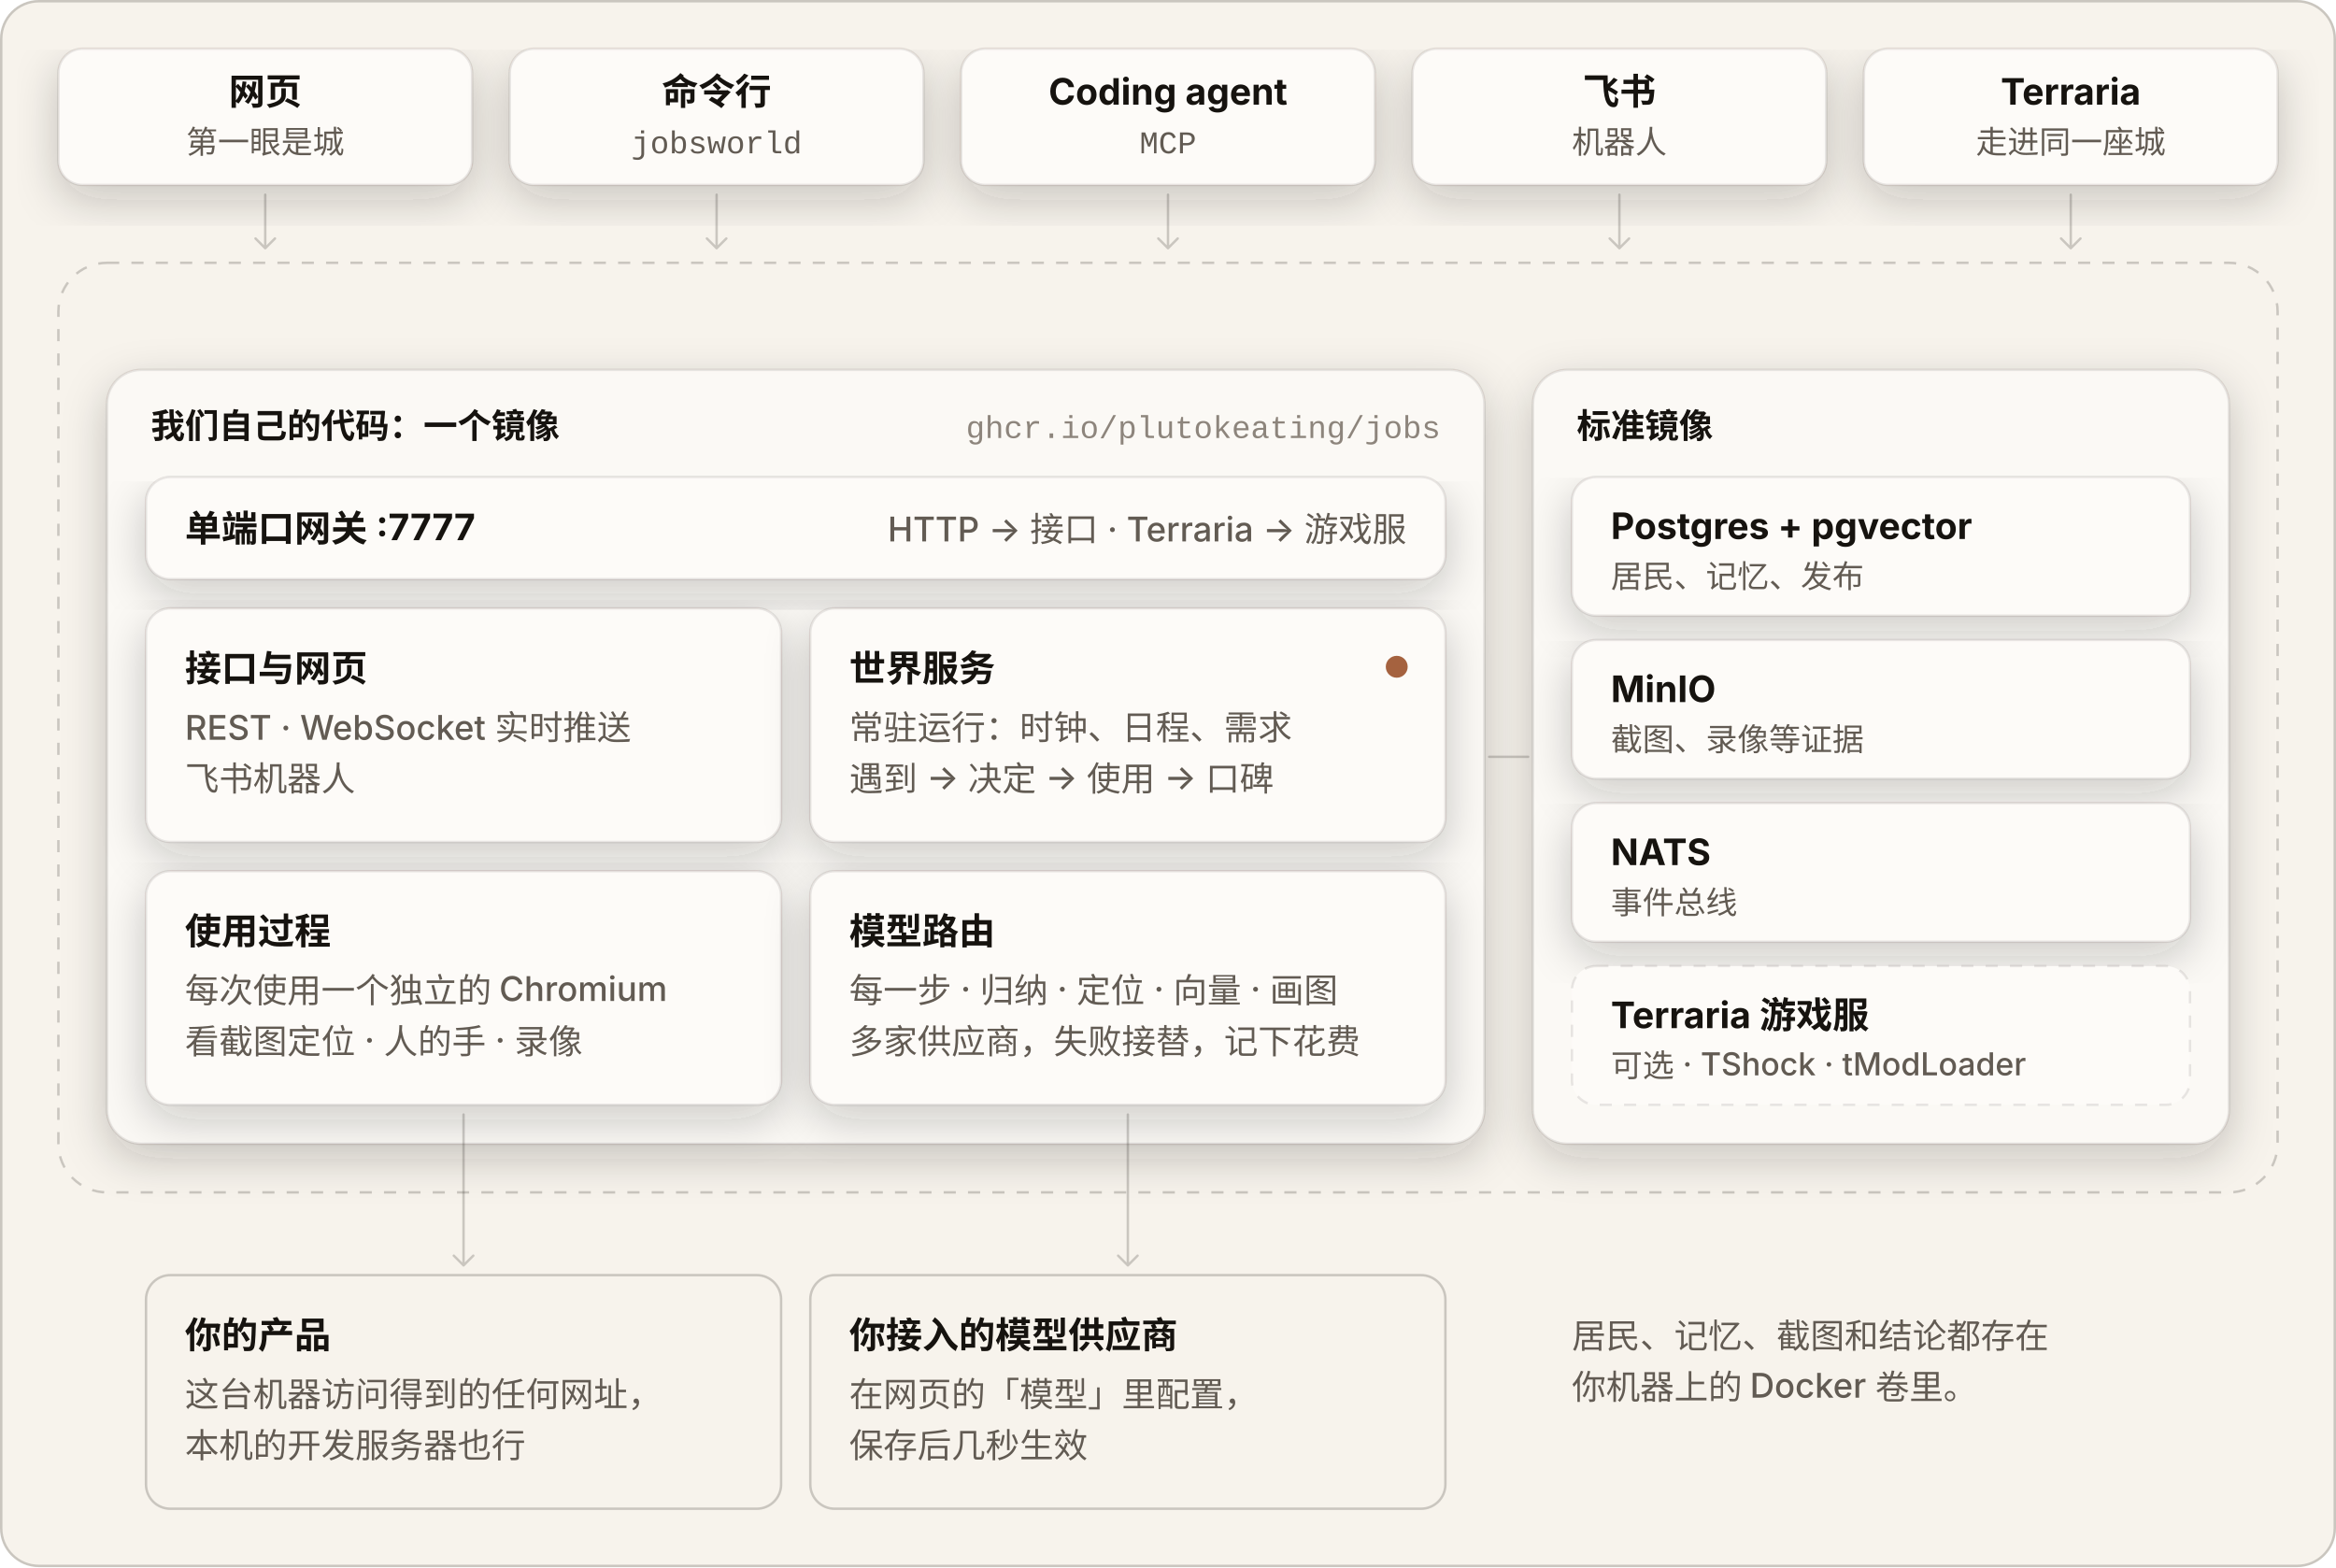
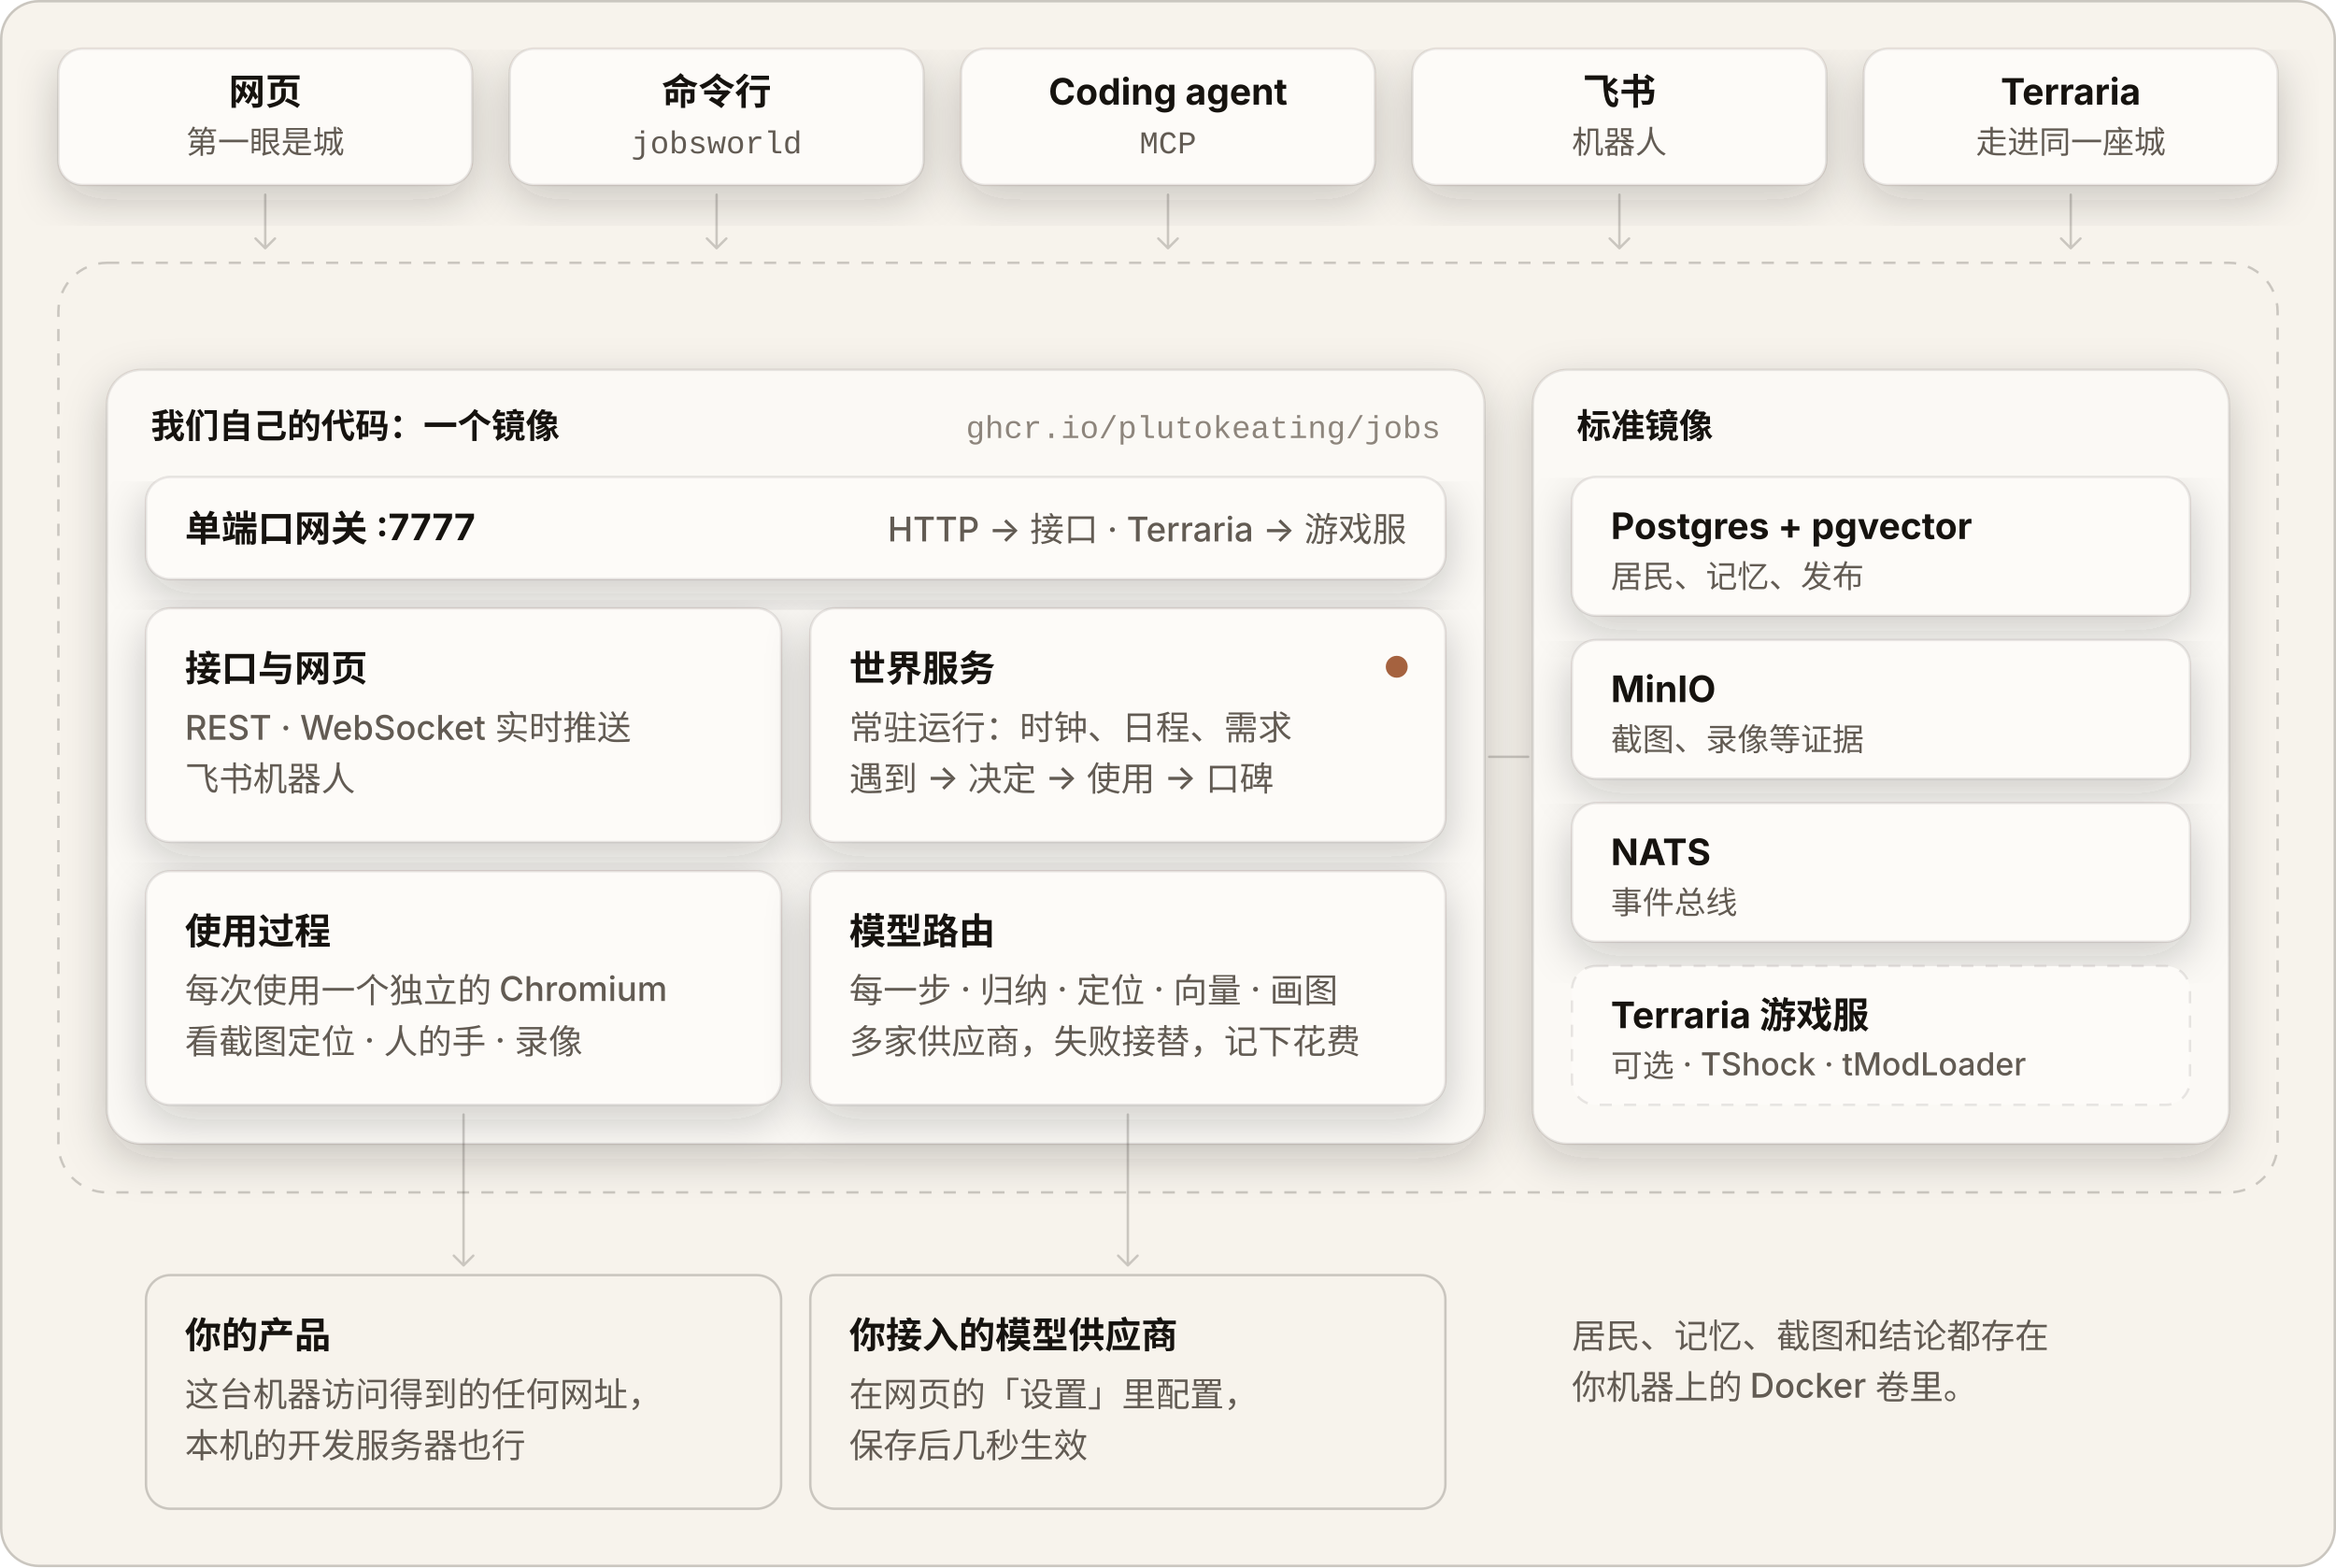
<svg xmlns="http://www.w3.org/2000/svg" class="fig fig-stack" viewBox="0 0 960 644" width="960" height="644" role="img" aria-label="Jobs 的结构：网页、命令行、coding agent、飞书、Terraria 是同一套能力的五个入口；我们自己的代码在一个镜像里（单端口网关、接口与网页、世界服务、使用过程、模型路由），旁边是标准镜像（Postgres、MinIO、NATS、可选的游戏服）；全部跑在你自己的机器上，只向外访问你的产品和你接入的模型供应商。" xml:lang="zh-CN">
  <style>.fig text{font-family:Inter,ui-sans-serif,system-ui,-apple-system,"Segoe UI","PingFang SC","Hiragino Sans GB","Microsoft YaHei","Noto Sans CJK SC","Noto Sans SC",sans-serif}.fig .t{fill:#26221e;font-size:13px;font-weight:450}.fig .t-d{fill:#16130f}.fig .t-m{fill:#625b53}.fig .t-s{fill:#8d857c}.fig .t-inv{fill:#f7f3ec}.fig .t-link{fill:#4b6560}.fig .t-danger{fill:#9c4b4b}.fig .t-mono{font-family:ui-monospace,SFMono-Regular,Menlo,Consolas,"Liberation Mono","Noto Sans Mono CJK SC",monospace}.fig .t-sb{font-weight:600}.fig .t-b{font-weight:700}.fig .t-mid{text-anchor:middle}.fig .t-end{text-anchor:end}.fig .t-num{font-variant-numeric:tabular-nums}.fig .t-9{font-size:9px}.fig .t-11{font-size:11px}.fig .t-12{font-size:12px}.fig .t-13{font-size:13px}.fig .t-14{font-size:14px}.fig .t-15{font-size:15px}.fig .t-16{font-size:16px}.fig .t-19{font-size:19px}.fig .t-24{font-size:24px;letter-spacing:-0.01em}.fig .t-60{font-size:60px;letter-spacing:-0.03em}.fig .f-bg,.fig .f-card{fill:#f7f3ec}.fig .f-inset{fill:#f7f3ec}.fig .f-track{fill:rgb(44 38 32 / 0.1)}.fig .f-danger-wash{fill:#9c4b4b;fill-opacity:0.07}.fig .s-hl{stroke:#fffefc;stroke-opacity:0.09}.fig .fx-shadow{flood-color:rgb(38 34 30 / 0.4);flood-opacity:0.55}.fig .f-raised{fill:#fbf9f5}.fig .f-surface{fill:#fdfbf8}.fig .f-hover{fill:#f1ece3}.fig .f-fg{fill:#16130f}.fig .f-muted{fill:#625b53}.fig .f-subtle{fill:#8d857c}.fig .f-sage{fill:#5f726d}.fig .f-avatar{fill:#8d857c}.fig .f-accent{fill:#a5623f}.fig .f-accent-soft{fill:rgb(165 98 63 / 0.1)}.fig .f-danger{fill:#9c4b4b}.fig .no-fill{fill:none}.fig .s-line{stroke:rgb(44 38 32 / 0.1)}.fig .s-strong{stroke:rgb(44 38 32 / 0.22)}.fig .s-muted{stroke:#8d857c}.fig .s-fg{stroke:#16130f}.fig .s-sage{stroke:#5f726d}.fig .s-accent{stroke:#a5623f;stroke-width:1.5}.fig .s-danger{stroke:#9c4b4b}.fig .s-card{stroke:#f7f3ec;stroke-width:2}.fig .sw-2{stroke-width:2}.fig .dashed{stroke-dasharray:5 5}.fig .faint{opacity:0.45}.fig path,.fig line{stroke-linecap:round;stroke-linejoin:round}.fig .dot{fill:none;stroke-width:4.6;stroke-linecap:round}.fig .dot-off{stroke:rgb(44 38 32 / 0.22)}.fig .dot-on{stroke:#5f726d}.fig .now{opacity:0}.fig-n3 .now{animation:fig-now-3 7.8s cubic-bezier(0.2,0,0,1) infinite}.fig-n4 .now{animation:fig-now-4 10.4s cubic-bezier(0.2,0,0,1) infinite}.fig-n7 .now{animation:fig-now-7 18.2s cubic-bezier(0.2,0,0,1) infinite}.fig .now-2{animation-delay:2.6s}.fig .now-3{animation-delay:5.2s}.fig .now-4{animation-delay:7.8s}.fig .now-5{animation-delay:10.4s}.fig .now-6{animation-delay:13s}.fig .now-7{animation-delay:15.6s}@keyframes fig-now-3{0%{opacity:0}4%,29%{opacity:1}33.3%,100%{opacity:0}}@keyframes fig-now-4{0%{opacity:0}3%,22%{opacity:1}25%,100%{opacity:0}}@keyframes fig-now-7{0%{opacity:0}1.8%,12.5%{opacity:1}14.28%,100%{opacity:0}}.fig .ripple{opacity:0.5;transform-box:fill-box;transform-origin:center;animation:fig-ripple 2.6s cubic-bezier(0.2,0,0,1) infinite}@keyframes fig-ripple{0%{opacity:0.9;transform:scale(0.4)}70%,100%{opacity:0;transform:scale(1.5)}}.fig .breath{animation:fig-breath 5000ms cubic-bezier(0.45,0,0.55,1) infinite}@keyframes fig-breath{0%,100%{opacity:0.35}50%{opacity:1}}.fig .tw{animation:fig-twinkle 9s cubic-bezier(0.45,0,0.55,1) infinite}.fig .tw-2{animation-delay:-2.2s}.fig .tw-3{animation-delay:-4.6s}.fig .tw-4{animation-delay:-6.9s}@keyframes fig-twinkle{0%,38%,100%{opacity:1}46%,72%{opacity:0.12}80%{opacity:1}}.fig .px-a{fill:#5f726d}.fig .px-b{fill:#3e4f4b}.fig .px-lit{fill:#a5623f}.fig .px-dim{fill:#f7f3ec;opacity:.5}@media (prefers-reduced-motion:reduce){.fig *{animation:none!important}}</style>
  <defs>
    <clipPath id="fig-card">
      <rect width="960" height="644" rx="16" />
    </clipPath>
  </defs>
  <g clip-path="url(#fig-card)">
    <rect width="960" height="644" fill="#f7f3ec" />
    <defs>
      <filter id="fx-stack" x="-10%" y="-10%" width="120%" height="140%">
        <feDropShadow class="fx-shadow" dx="0" dy="6" stdDeviation="9" />
      </filter>
    </defs>
    <rect x="24" y="20" width="170" height="56" rx="10" class="f-surface s-line" filter="url(#fx-stack)" />
    <path d="M34 20.75H184" class="s-hl no-fill" />
    <text x="109" y="43" class="t t-d t-b t-15 t-mid">网页</text>
    <text x="109" y="63" class="t t-m t-13 t-mid">第一眼是城</text>
    <path d="M109 80L109 102M105 98L109 102L113 98" class="s-strong no-fill" />
    <rect x="209.5" y="20" width="170" height="56" rx="10" class="f-surface s-line" filter="url(#fx-stack)" />
    <path d="M219.5 20.75H369.5" class="s-hl no-fill" />
    <text x="294.5" y="43" class="t t-d t-b t-15 t-mid">命令行</text>
    <text x="294.5" y="63" class="t t-m t-13 t-mid t-mono">jobsworld</text>
    <path d="M294.5 80L294.5 102M290.5 98L294.5 102L298.5 98" class="s-strong no-fill" />
    <rect x="395" y="20" width="170" height="56" rx="10" class="f-surface s-line" filter="url(#fx-stack)" />
    <path d="M405 20.75H555" class="s-hl no-fill" />
    <text x="480" y="43" class="t t-d t-b t-15 t-mid">Coding agent</text>
    <text x="480" y="63" class="t t-m t-13 t-mid t-mono">MCP</text>
    <path d="M480 80L480 102M476 98L480 102L484 98" class="s-strong no-fill" />
    <rect x="580.5" y="20" width="170" height="56" rx="10" class="f-surface s-line" filter="url(#fx-stack)" />
    <path d="M590.5 20.75H740.5" class="s-hl no-fill" />
    <text x="665.5" y="43" class="t t-d t-b t-15 t-mid">飞书</text>
    <text x="665.5" y="63" class="t t-m t-13 t-mid">机器人</text>
    <path d="M665.5 80L665.5 102M661.5 98L665.5 102L669.5 98" class="s-strong no-fill" />
    <rect x="766" y="20" width="170" height="56" rx="10" class="f-surface s-line" filter="url(#fx-stack)" />
    <path d="M776 20.75H926" class="s-hl no-fill" />
    <text x="851" y="43" class="t t-d t-b t-15 t-mid">Terraria</text>
    <text x="851" y="63" class="t t-m t-13 t-mid">走进同一座城</text>
    <path d="M851 80L851 102M847 98L851 102L855 98" class="s-strong no-fill" />
    <text x="44" y="136" class="t t-m t-sb t-14">你的机器 · Docker</text>
    <rect x="24" y="108" width="912" height="382" rx="20" class="f-inset s-strong dashed" />
    <rect x="44" y="152" width="566" height="318" rx="14" class="f-raised s-line" filter="url(#fx-stack)" />
    <path d="M58 152.75H596" class="s-hl no-fill" />
    <text x="62" y="180" class="t t-d t-sb t-14">我们自己的代码：一个镜像</text>
    <text x="592" y="180" class="t t-s t-13 t-mono t-end">ghcr.io/plutokeating/jobs</text>
    <rect x="60" y="196" width="534" height="42" rx="10" class="f-surface s-line" filter="url(#fx-stack)" />
    <path d="M70 196.75H584" class="s-hl no-fill" />
    <text x="76" y="222.5" class="t t-d t-b t-15">单端口网关 :7777</text>
    <text x="578" y="222.5" class="t t-m t-14 t-end">HTTP → 接口 · Terraria → 游戏服</text>
    <rect x="60" y="250" width="261" height="96" rx="10" class="f-surface s-line" filter="url(#fx-stack)" />
    <path d="M70 250.75H311" class="s-hl no-fill" />
    <text x="76" y="280" class="t t-d t-b t-15">接口与网页</text>
    <text x="76" y="304" class="t t-m t-14">REST · WebSocket 实时推送</text>
    <text x="76" y="325" class="t t-m t-14">飞书机器人</text>
    <rect x="333" y="250" width="261" height="96" rx="10" class="f-surface s-line" filter="url(#fx-stack)" />
    <path d="M343 250.75H584" class="s-hl no-fill" />
    <text x="349" y="280" class="t t-d t-b t-15">世界服务</text>
    <text x="349" y="304" class="t t-m t-14">常驻运行：时钟、日程、需求</text>
    <text x="349" y="325" class="t t-m t-14">遇到 → 决定 → 使用 → 口碑</text>
    <circle cx="574" cy="274" r="4.5" class="f-accent breath" />
    <rect x="60" y="358" width="261" height="96" rx="10" class="f-surface s-line" filter="url(#fx-stack)" />
    <path d="M70 358.75H311" class="s-hl no-fill" />
    <text x="76" y="388" class="t t-d t-b t-15">使用过程</text>
    <text x="76" y="412" class="t t-m t-14">每次使用一个独立的 Chromium</text>
    <text x="76" y="433" class="t t-m t-14">看截图定位 · 人的手 · 录像</text>
    <rect x="333" y="358" width="261" height="96" rx="10" class="f-surface s-line" filter="url(#fx-stack)" />
    <path d="M343 358.75H584" class="s-hl no-fill" />
    <text x="349" y="388" class="t t-d t-b t-15">模型路由</text>
    <text x="349" y="412" class="t t-m t-14">每一步 · 归纳 · 定位 · 向量 · 画图</text>
    <text x="349" y="433" class="t t-m t-14">多家供应商，失败接替，记下花费</text>
    <rect x="630" y="152" width="286" height="318" rx="14" class="f-raised s-line" filter="url(#fx-stack)" />
    <path d="M644 152.75H902" class="s-hl no-fill" />
    <text x="648" y="180" class="t t-d t-sb t-14">标准镜像</text>
    <rect x="646" y="196" width="254" height="57" rx="10" class="f-surface s-line" filter="url(#fx-stack)" />
    <path d="M656 196.75H890" class="s-hl no-fill" />
    <text x="662" y="221.5" class="t t-d t-b t-15">Postgres + pgvector</text>
    <text x="662" y="241.5" class="t t-m t-13">居民、记忆、发布</text>
    <rect x="646" y="263" width="254" height="57" rx="10" class="f-surface s-line" filter="url(#fx-stack)" />
    <path d="M656 263.75H890" class="s-hl no-fill" />
    <text x="662" y="288.5" class="t t-d t-b t-15">MinIO</text>
    <text x="662" y="308.5" class="t t-m t-13">截图、录像等证据</text>
    <rect x="646" y="330" width="254" height="57" rx="10" class="f-surface s-line" filter="url(#fx-stack)" />
    <path d="M656 330.75H890" class="s-hl no-fill" />
    <text x="662" y="355.5" class="t t-d t-b t-15">NATS</text>
    <text x="662" y="375.5" class="t t-m t-13">事件总线</text>
    <rect x="646" y="397" width="254" height="57" rx="10" class="f-surface s-line dashed" />
    <text x="662" y="422.5" class="t t-d t-b t-15">Terraria 游戏服</text>
    <text x="662" y="442.5" class="t t-m t-13">可选 · TShock · tModLoader</text>
    <path d="M612 311h16" class="s-strong no-fill" />
    <path d="M190.5 458L190.5 520M186.5 516L190.5 520L194.5 516" class="s-strong no-fill" />
    <path d="M463.5 458L463.5 520M459.5 516L463.5 520L467.5 516" class="s-strong no-fill" />
    <rect x="60" y="524" width="261" height="96" rx="10" class="no-fill s-strong" />
    <text x="76" y="554" class="t t-d t-b t-15">你的产品</text>
    <text x="76" y="578" class="t t-m t-14">这台机器访问得到的任何网址，</text>
    <text x="76" y="599" class="t t-m t-14">本机的开发服务器也行</text>
    <rect x="333" y="524" width="261" height="96" rx="10" class="no-fill s-strong" />
    <text x="349" y="554" class="t t-d t-b t-15">你接入的模型供应商</text>
-     <text x="349" y="578" class="t t-m t-14">在网页的「模型」里配置，</text>
+     <text x="349" y="578" class="t t-m t-14">在网页的「设置」里配置，</text>
    <text x="349" y="599" class="t t-m t-14">保存后几秒生效</text>
    <text x="646" y="554" class="t t-m t-14">居民、记忆、截图和结论都存在</text>
    <text x="646" y="575" class="t t-m t-14">你机器上的 Docker 卷里。</text>
  </g>
  <rect x="0.5" y="0.5" width="959" height="643" rx="15.5" fill="none" stroke="rgb(44 38 32 / 0.22)" />
</svg>
